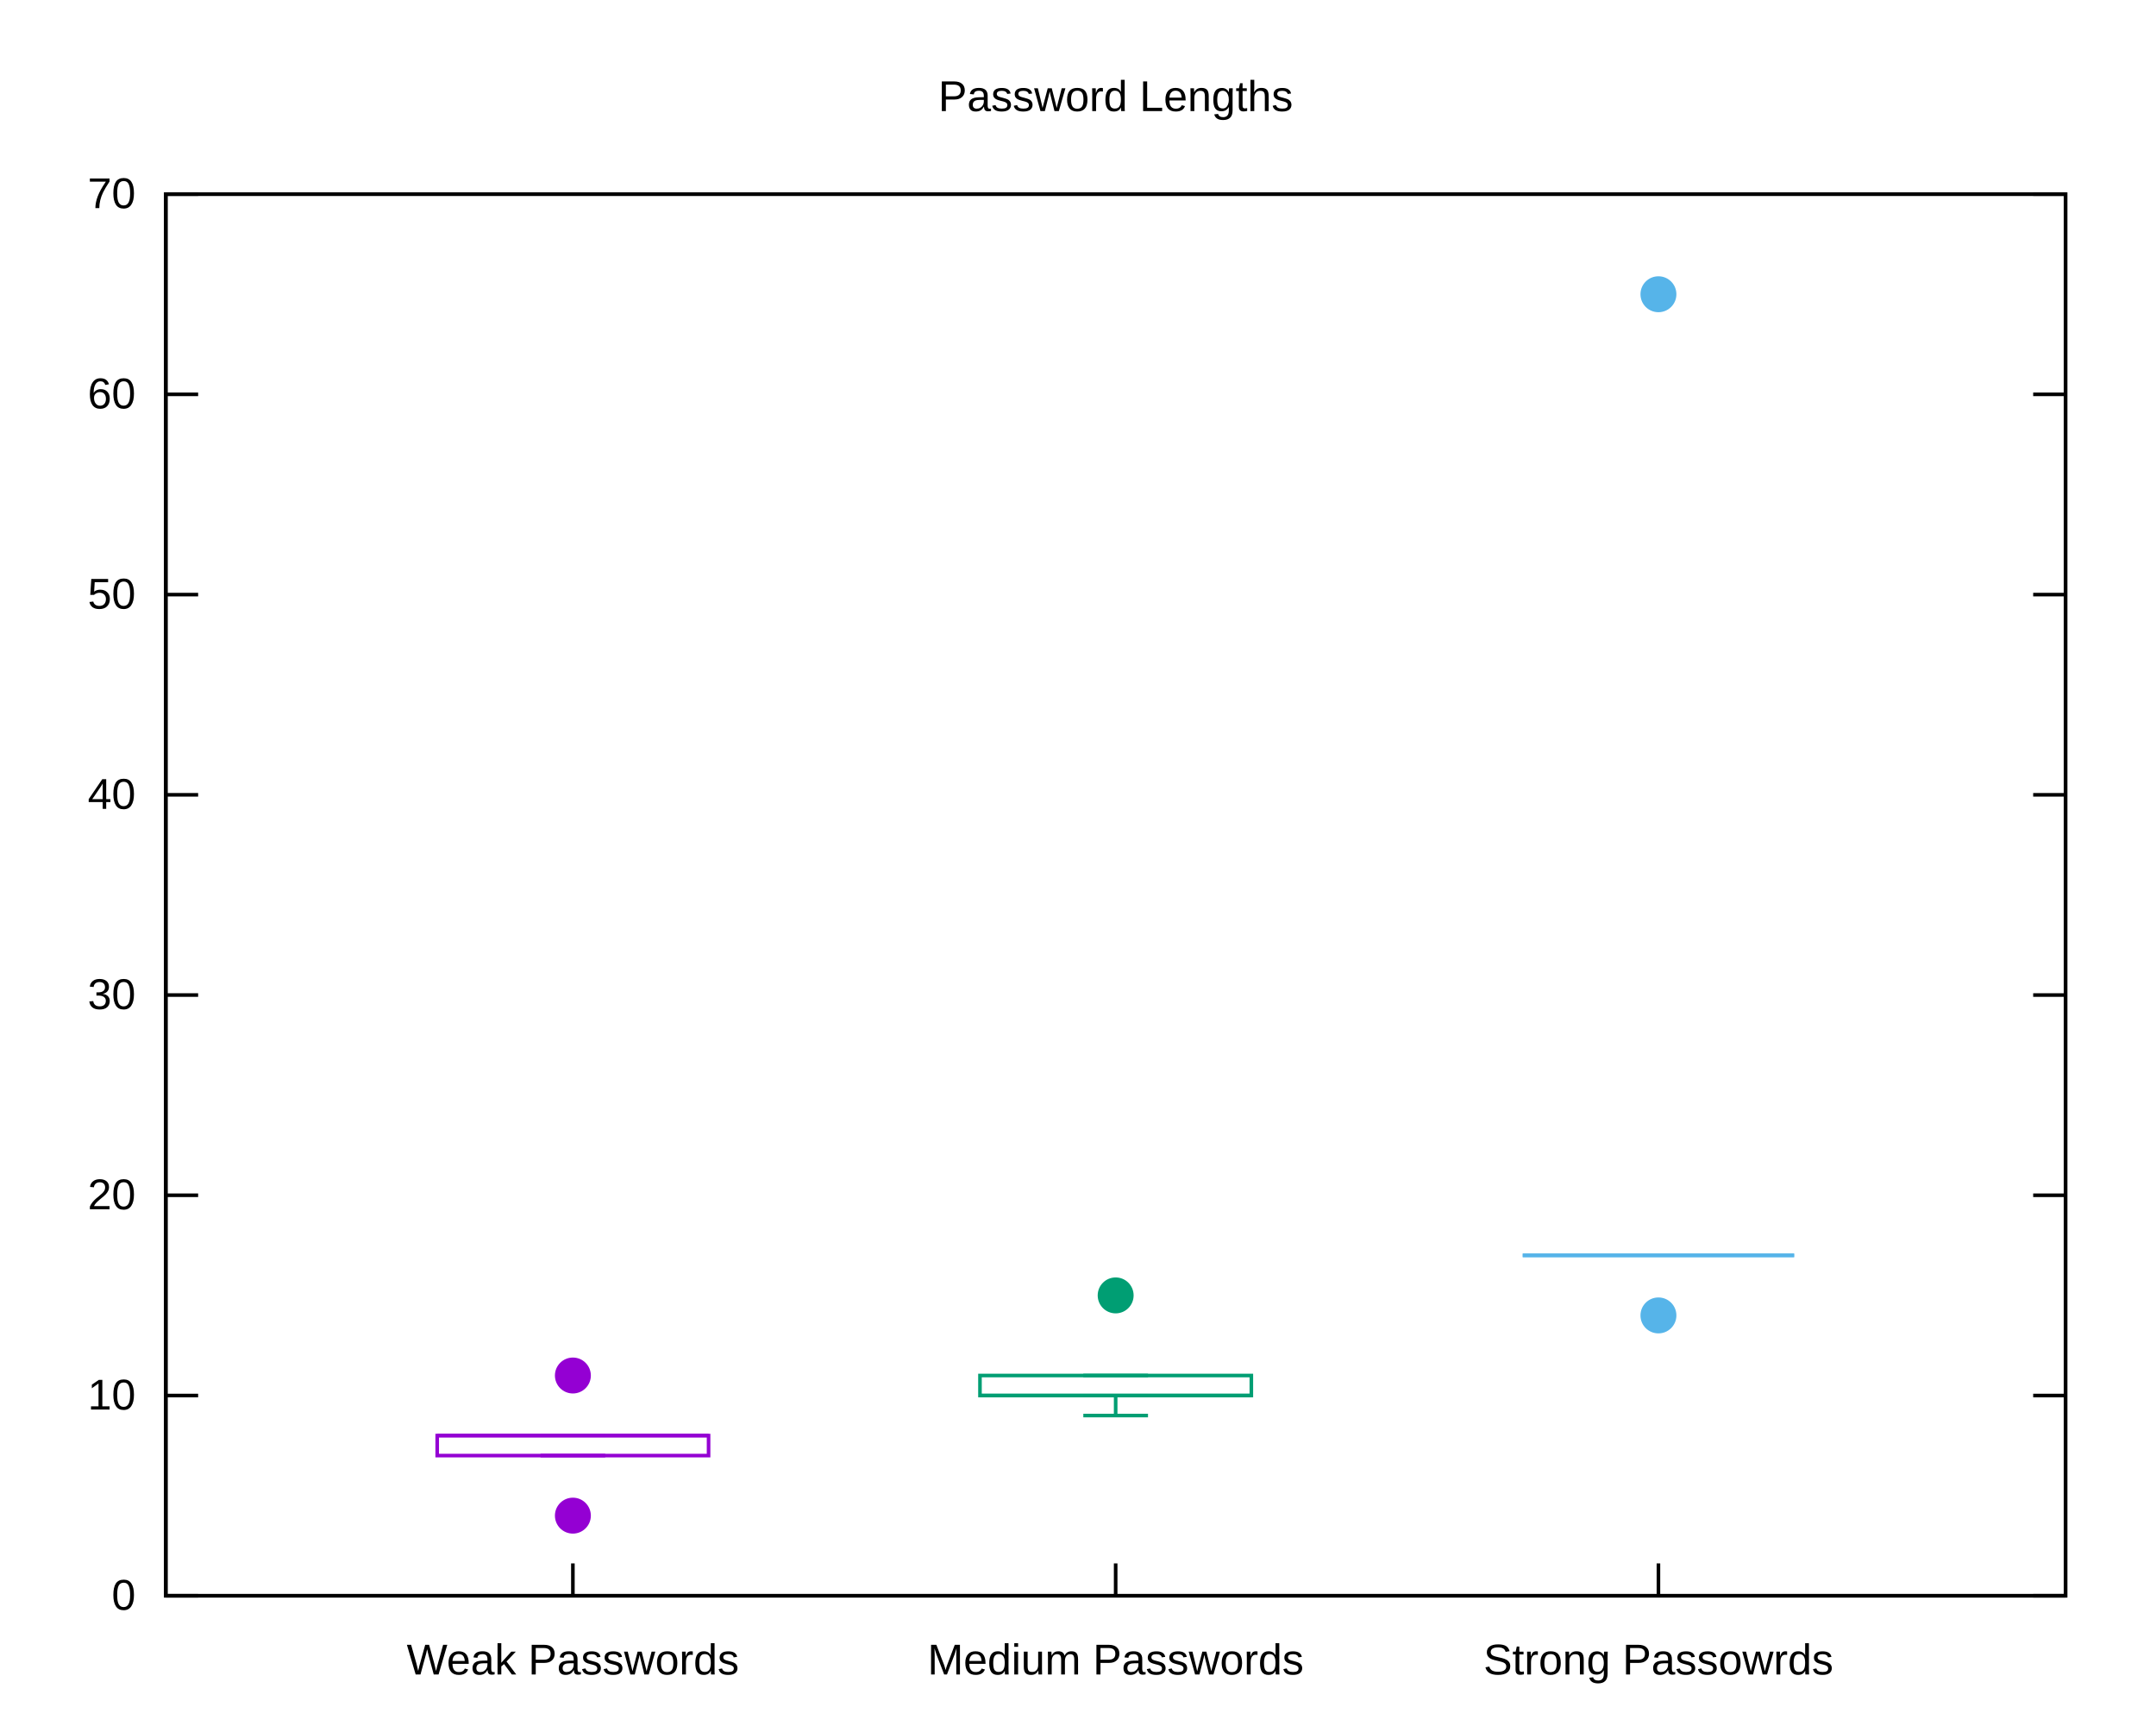
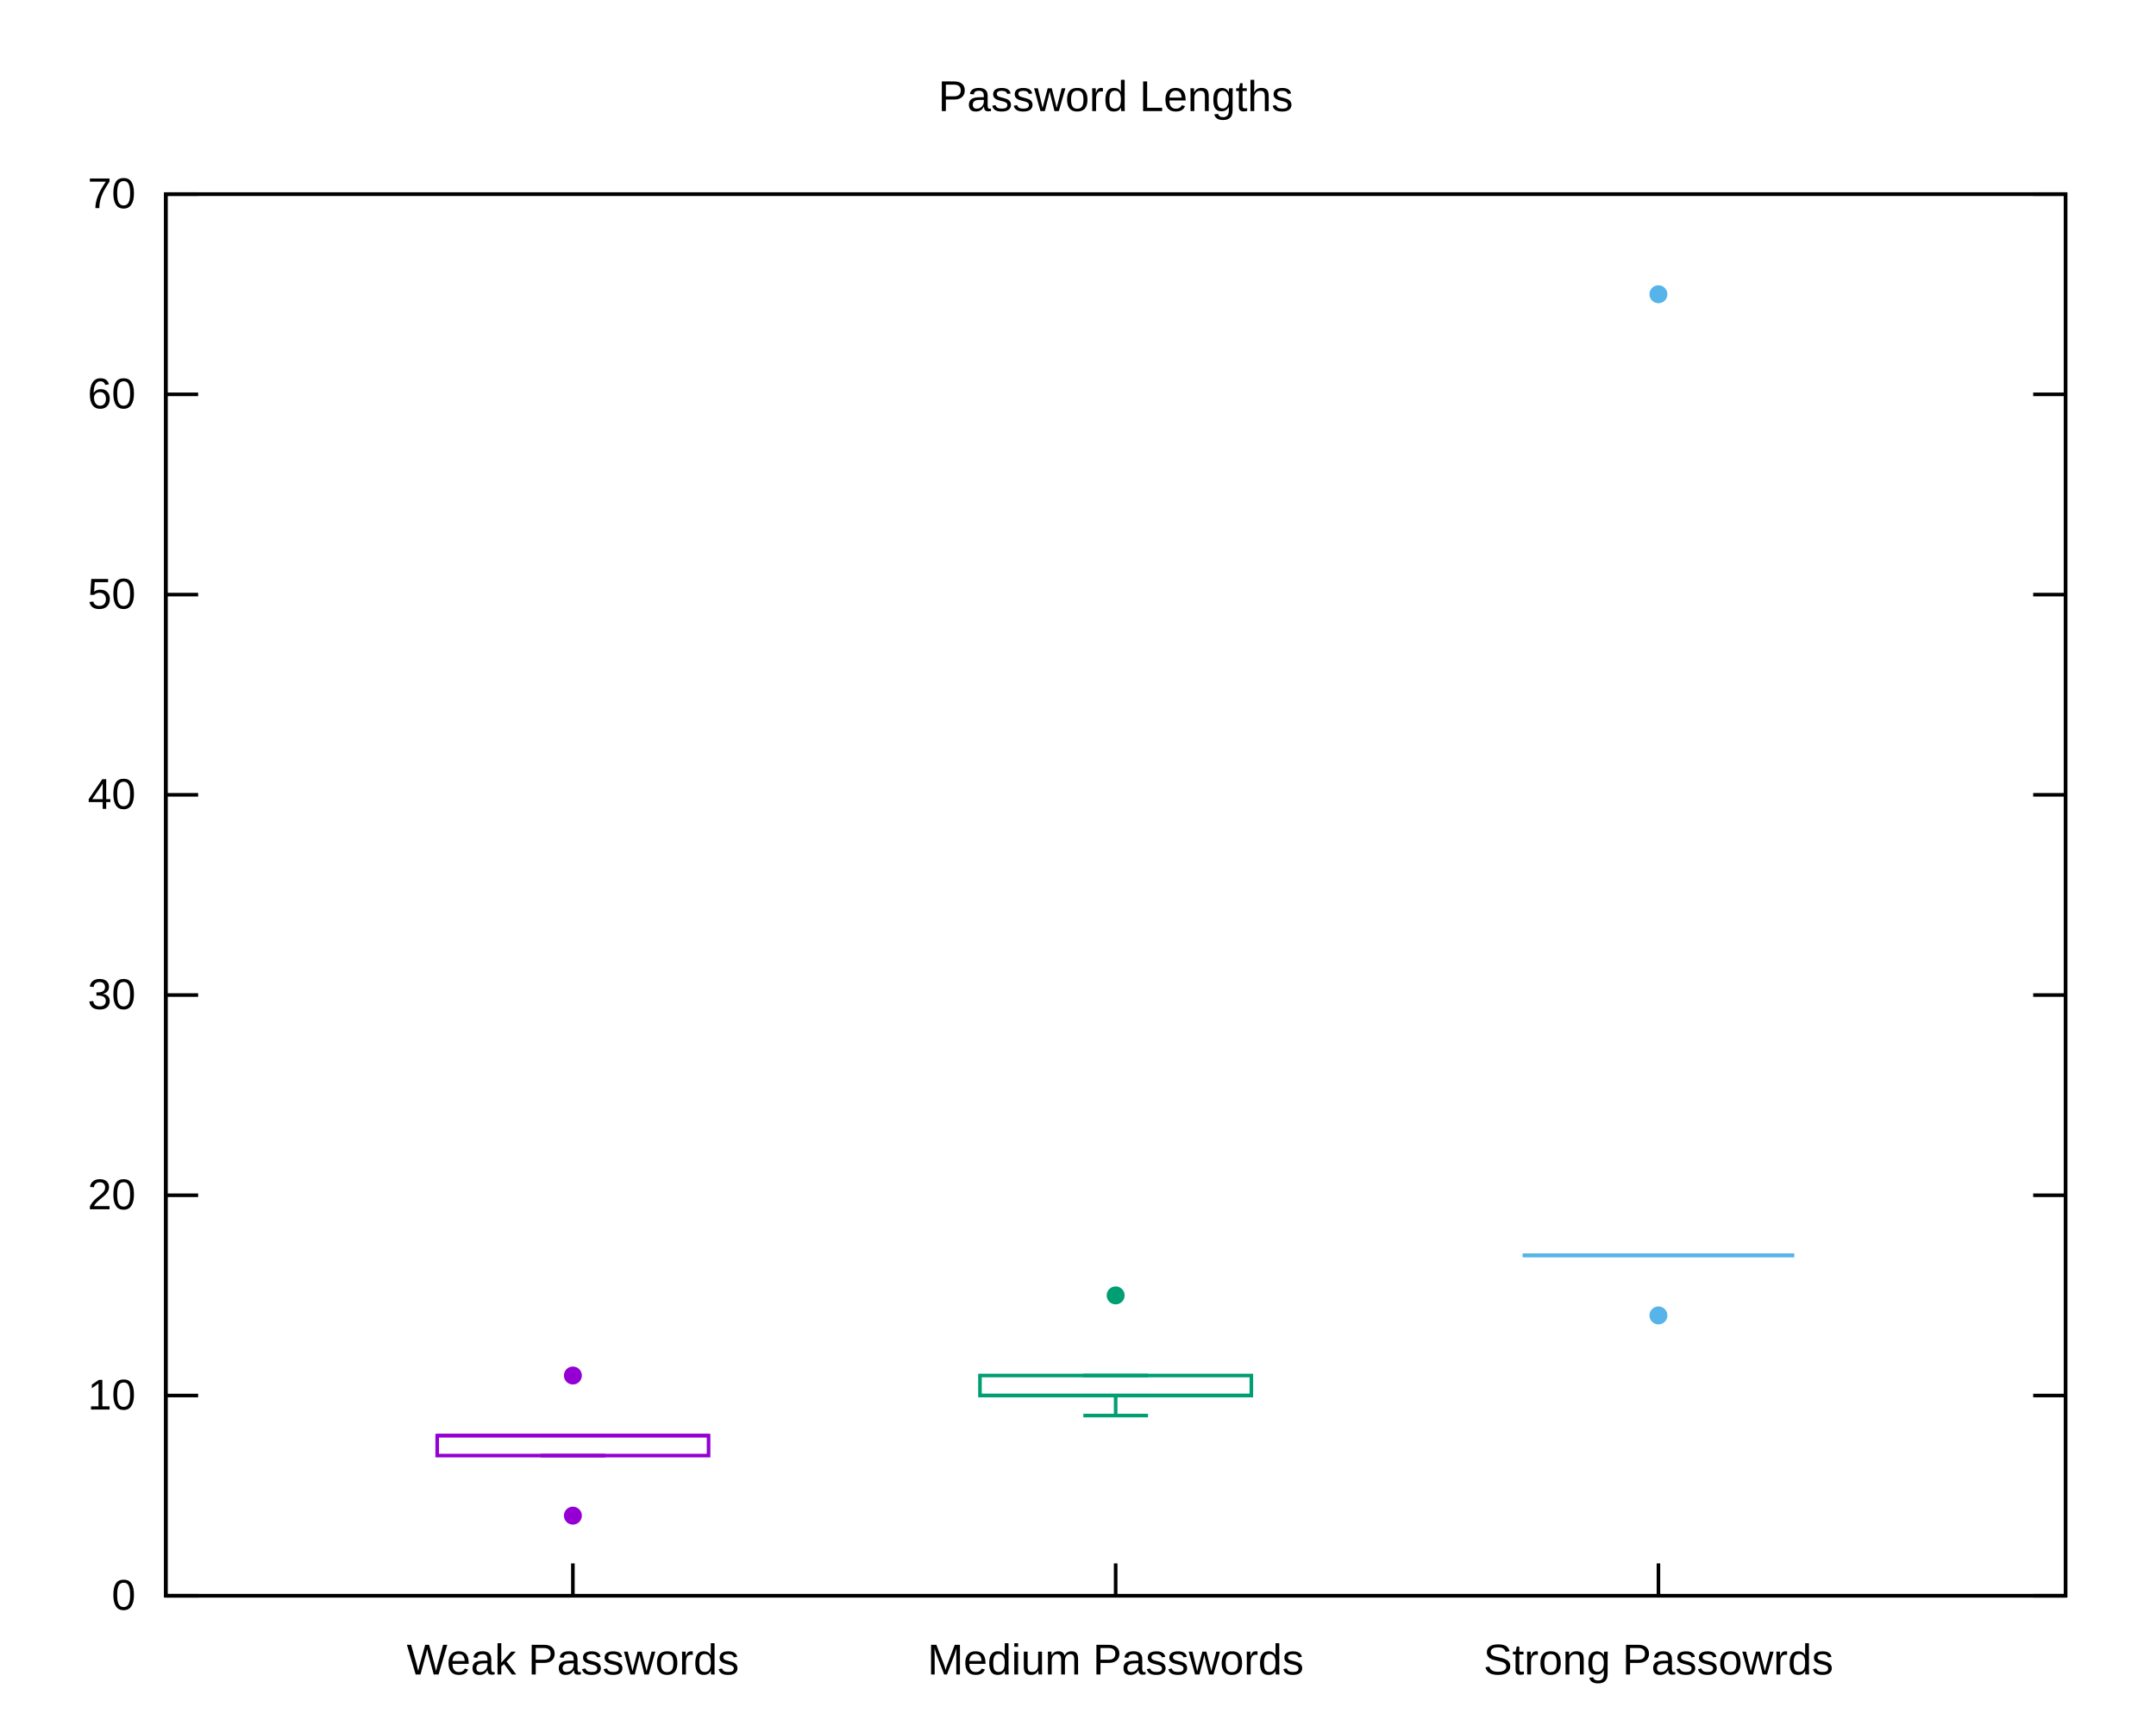
<svg xmlns="http://www.w3.org/2000/svg" xmlns:xlink="http://www.w3.org/1999/xlink" width="600" height="480" viewBox="0 0 600 480">
  <g id="gnuplot_canvas">
    <rect x="0" y="0" width="600" height="480" fill="none" />
    <defs>
      <circle id="gpDot" r="0.5" stroke-width="0.5" stroke="currentColor" />
      <path id="gpPt0" stroke-width="0.222" stroke="currentColor" d="M-1,0 h2 M0,-1 v2" />
      <path id="gpPt1" stroke-width="0.222" stroke="currentColor" d="M-1,-1 L1,1 M1,-1 L-1,1" />
      <path id="gpPt2" stroke-width="0.222" stroke="currentColor" d="M-1,0 L1,0 M0,-1 L0,1 M-1,-1 L1,1 M-1,1 L1,-1" />
      <rect id="gpPt3" stroke-width="0.222" stroke="currentColor" x="-1" y="-1" width="2" height="2" />
      <rect id="gpPt4" stroke-width="0.222" stroke="currentColor" fill="currentColor" x="-1" y="-1" width="2" height="2" />
      <circle id="gpPt5" stroke-width="0.222" stroke="currentColor" cx="0" cy="0" r="1" />
      <use xlink:href="#gpPt5" id="gpPt6" fill="currentColor" stroke="none" />
      <path id="gpPt7" stroke-width="0.222" stroke="currentColor" d="M0,-1.33 L-1.33,0.67 L1.33,0.67 z" />
      <use xlink:href="#gpPt7" id="gpPt8" fill="currentColor" stroke="none" />
      <use xlink:href="#gpPt7" id="gpPt9" stroke="currentColor" transform="rotate(180)" />
      <use xlink:href="#gpPt9" id="gpPt10" fill="currentColor" stroke="none" />
      <use xlink:href="#gpPt3" id="gpPt11" stroke="currentColor" transform="rotate(45)" />
      <use xlink:href="#gpPt11" id="gpPt12" fill="currentColor" stroke="none" />
      <path id="gpPt13" stroke-width="0.222" stroke="currentColor" d="M0,1.330 L1.265,0.411 L0.782,-1.067 L-0.782,-1.076 L-1.265,0.411 z" />
      <use xlink:href="#gpPt13" id="gpPt14" fill="currentColor" stroke="none" />
      <filter id="textbox" filterUnits="objectBoundingBox" x="0" y="0" height="1" width="1">
        <feFlood flood-color="white" flood-opacity="1" result="bgnd" />
        <feComposite in="SourceGraphic" in2="bgnd" operator="atop" />
      </filter>
      <filter id="greybox" filterUnits="objectBoundingBox" x="0" y="0" height="1" width="1">
        <feFlood flood-color="lightgrey" flood-opacity="1" result="grey" />
        <feComposite in="SourceGraphic" in2="grey" operator="atop" />
      </filter>
    </defs>
    <g fill="none" color="white" stroke="currentColor" stroke-width="1.00" stroke-linecap="butt" stroke-linejoin="miter">
</g>
    <g fill="none" color="black" stroke="currentColor" stroke-width="1.00" stroke-linecap="butt" stroke-linejoin="miter">
      <path stroke="black" d="M46.14,444.00 L55.14,444.00 M574.82,444.00 L565.82,444.00  " />
      <g transform="translate(37.75,447.90)" stroke="none" fill="black" font-family="Arial" font-size="12.00" text-anchor="end">
        <text>
          <tspan font-family="Arial"> 0</tspan>
        </text>
      </g>
    </g>
    <g fill="none" color="black" stroke="currentColor" stroke-width="1.00" stroke-linecap="butt" stroke-linejoin="miter">
      <path stroke="black" d="M46.14,388.29 L55.14,388.29 M574.82,388.29 L565.82,388.29  " />
      <g transform="translate(37.75,392.19)" stroke="none" fill="black" font-family="Arial" font-size="12.00" text-anchor="end">
        <text>
          <tspan font-family="Arial"> 10</tspan>
        </text>
      </g>
    </g>
    <g fill="none" color="black" stroke="currentColor" stroke-width="1.00" stroke-linecap="butt" stroke-linejoin="miter">
      <path stroke="black" d="M46.14,332.57 L55.14,332.57 M574.82,332.57 L565.82,332.57  " />
      <g transform="translate(37.75,336.47)" stroke="none" fill="black" font-family="Arial" font-size="12.00" text-anchor="end">
        <text>
          <tspan font-family="Arial"> 20</tspan>
        </text>
      </g>
    </g>
    <g fill="none" color="black" stroke="currentColor" stroke-width="1.00" stroke-linecap="butt" stroke-linejoin="miter">
      <path stroke="black" d="M46.14,276.86 L55.14,276.86 M574.82,276.86 L565.82,276.86  " />
      <g transform="translate(37.75,280.76)" stroke="none" fill="black" font-family="Arial" font-size="12.00" text-anchor="end">
        <text>
          <tspan font-family="Arial"> 30</tspan>
        </text>
      </g>
    </g>
    <g fill="none" color="black" stroke="currentColor" stroke-width="1.00" stroke-linecap="butt" stroke-linejoin="miter">
      <path stroke="black" d="M46.14,221.15 L55.14,221.15 M574.82,221.15 L565.82,221.15  " />
      <g transform="translate(37.75,225.05)" stroke="none" fill="black" font-family="Arial" font-size="12.00" text-anchor="end">
        <text>
          <tspan font-family="Arial"> 40</tspan>
        </text>
      </g>
    </g>
    <g fill="none" color="black" stroke="currentColor" stroke-width="1.00" stroke-linecap="butt" stroke-linejoin="miter">
      <path stroke="black" d="M46.14,165.44 L55.14,165.44 M574.82,165.44 L565.82,165.44  " />
      <g transform="translate(37.75,169.34)" stroke="none" fill="black" font-family="Arial" font-size="12.00" text-anchor="end">
        <text>
          <tspan font-family="Arial"> 50</tspan>
        </text>
      </g>
    </g>
    <g fill="none" color="black" stroke="currentColor" stroke-width="1.00" stroke-linecap="butt" stroke-linejoin="miter">
      <path stroke="black" d="M46.14,109.72 L55.14,109.72 M574.82,109.72 L565.82,109.72  " />
      <g transform="translate(37.75,113.62)" stroke="none" fill="black" font-family="Arial" font-size="12.00" text-anchor="end">
        <text>
          <tspan font-family="Arial"> 60</tspan>
        </text>
      </g>
    </g>
    <g fill="none" color="black" stroke="currentColor" stroke-width="1.00" stroke-linecap="butt" stroke-linejoin="miter">
      <path stroke="black" d="M46.14,54.01 L55.14,54.01 M574.82,54.01 L565.82,54.01  " />
      <g transform="translate(37.75,57.91)" stroke="none" fill="black" font-family="Arial" font-size="12.00" text-anchor="end">
        <text>
          <tspan font-family="Arial"> 70</tspan>
        </text>
      </g>
    </g>
    <g fill="none" color="black" stroke="currentColor" stroke-width="1.00" stroke-linecap="butt" stroke-linejoin="miter">
      <path stroke="black" d="M159.43,444.00 L159.43,435.00  " />
      <g transform="translate(159.43,465.90)" stroke="none" fill="black" font-family="Arial" font-size="12.00" text-anchor="middle">
        <text>
          <tspan font-family="Arial">Weak Passwords</tspan>
        </text>
      </g>
    </g>
    <g fill="none" color="black" stroke="currentColor" stroke-width="1.00" stroke-linecap="butt" stroke-linejoin="miter">
      <path stroke="black" d="M310.48,444.00 L310.48,435.00  " />
      <g transform="translate(310.48,465.90)" stroke="none" fill="black" font-family="Arial" font-size="12.00" text-anchor="middle">
        <text>
          <tspan font-family="Arial">Medium Passwords</tspan>
        </text>
      </g>
    </g>
    <g fill="none" color="black" stroke="currentColor" stroke-width="1.00" stroke-linecap="butt" stroke-linejoin="miter">
      <path stroke="black" d="M461.53,444.00 L461.53,435.00  " />
      <g transform="translate(461.53,465.90)" stroke="none" fill="black" font-family="Arial" font-size="12.00" text-anchor="middle">
        <text>
          <tspan font-family="Arial">Strong Passowrds</tspan>
        </text>
      </g>
    </g>
    <g fill="none" color="black" stroke="currentColor" stroke-width="1.00" stroke-linecap="butt" stroke-linejoin="miter">
</g>
    <g fill="none" color="black" stroke="currentColor" stroke-width="1.00" stroke-linecap="butt" stroke-linejoin="miter">
      <path stroke="black" d="M46.14,54.01 L46.14,444.00 L574.82,444.00 L574.82,54.01 L46.14,54.01 Z  " />
    </g>
    <g fill="none" color="black" stroke="currentColor" stroke-width="1.00" stroke-linecap="butt" stroke-linejoin="miter">
</g>
    <g id="gnuplot_plot_1">
      <g fill="none" color="black" stroke="currentColor" stroke-width="1.00" stroke-linecap="butt" stroke-linejoin="miter">
        <path stroke="rgb(148,   0, 211)" d="M121.67,405.00 L197.19,405.00 L197.19,399.43 L121.67,399.43 L121.67,405.00 Z  " />
        <path stroke="rgb(148,   0, 211)" d="M121.67,399.43 L197.19,399.43 M159.43,405.00 M159.43,399.43 M150.43,399.43 L168.43,399.43 M150.43,405.00 L168.43,405.00    " />
-         <use xlink:href="#gpPt6" transform="translate(159.43,421.71) scale(4.50)" color="rgb(148,   0, 211)" />
-         <use xlink:href="#gpPt6" transform="translate(159.43,382.72) scale(4.50)" color="rgb(148,   0, 211)" />
+         <use xlink:href="#gpPt6" transform="translate(159.43,421.71) scale(2.25)" color="rgb(148,   0, 211)" />
+         <use xlink:href="#gpPt6" transform="translate(159.43,382.72) scale(2.25)" color="rgb(148,   0, 211)" />
      </g>
    </g>
    <g id="gnuplot_plot_2">
      <g fill="none" color="black" stroke="currentColor" stroke-width="1.00" stroke-linecap="butt" stroke-linejoin="miter">
        <path stroke="rgb(  0, 158, 115)" d="M272.72,388.29 L348.24,388.29 L348.24,382.72 L272.72,382.72 L272.72,388.29 Z  " />
        <path stroke="rgb(  0, 158, 115)" d="M272.72,388.29 L348.24,388.29 M310.48,393.86 L310.48,388.29 M310.48,382.72 M301.48,382.72 L319.48,382.72 M301.48,393.86   L319.48,393.86  " />
-         <use xlink:href="#gpPt6" transform="translate(310.48,360.43) scale(4.50)" color="rgb(  0, 158, 115)" />
+         <use xlink:href="#gpPt6" transform="translate(310.48,360.43) scale(2.25)" color="rgb(  0, 158, 115)" />
      </g>
    </g>
    <g id="gnuplot_plot_3">
      <g fill="none" color="black" stroke="currentColor" stroke-width="1.00" stroke-linecap="butt" stroke-linejoin="miter">
        <path stroke="rgb( 86, 180, 233)" d="M423.77,349.29 L499.29,349.29 L423.77,349.29 Z  " />
        <path stroke="rgb( 86, 180, 233)" d="M423.77,349.29 L499.29,349.29 M461.53,349.29 M452.53,349.29 L470.53,349.29 M452.53,349.29 L470.53,349.29  " />
-         <use xlink:href="#gpPt6" transform="translate(461.53,366.00) scale(4.50)" color="rgb( 86, 180, 233)" />
-         <use xlink:href="#gpPt6" transform="translate(461.53,81.87) scale(4.50)" color="rgb( 86, 180, 233)" />
+         <use xlink:href="#gpPt6" transform="translate(461.53,366.00) scale(2.25)" color="rgb( 86, 180, 233)" />
+         <use xlink:href="#gpPt6" transform="translate(461.53,81.87) scale(2.25)" color="rgb( 86, 180, 233)" />
      </g>
    </g>
    <g fill="none" color="white" stroke="rgb( 86, 180, 233)" stroke-width="2.00" stroke-linecap="butt" stroke-linejoin="miter">
</g>
    <g fill="none" color="black" stroke="currentColor" stroke-width="2.00" stroke-linecap="butt" stroke-linejoin="miter">
</g>
    <g fill="none" color="black" stroke="black" stroke-width="1.00" stroke-linecap="butt" stroke-linejoin="miter">
</g>
    <g fill="none" color="black" stroke="currentColor" stroke-width="1.00" stroke-linecap="butt" stroke-linejoin="miter">
      <path stroke="black" d="M46.14,54.01 L46.14,444.00 L574.82,444.00 L574.82,54.01 L46.14,54.01 Z  " />
    </g>
    <g fill="none" color="black" stroke="currentColor" stroke-width="1.00" stroke-linecap="butt" stroke-linejoin="miter">
      <g transform="translate(310.48,30.91)" stroke="none" fill="black" font-family="Arial" font-size="12.00" text-anchor="middle">
        <text>
          <tspan font-family="Arial">Password Lengths</tspan>
        </text>
      </g>
    </g>
    <g fill="none" color="black" stroke="currentColor" stroke-width="1.00" stroke-linecap="butt" stroke-linejoin="miter">
</g>
  </g>
</svg>
